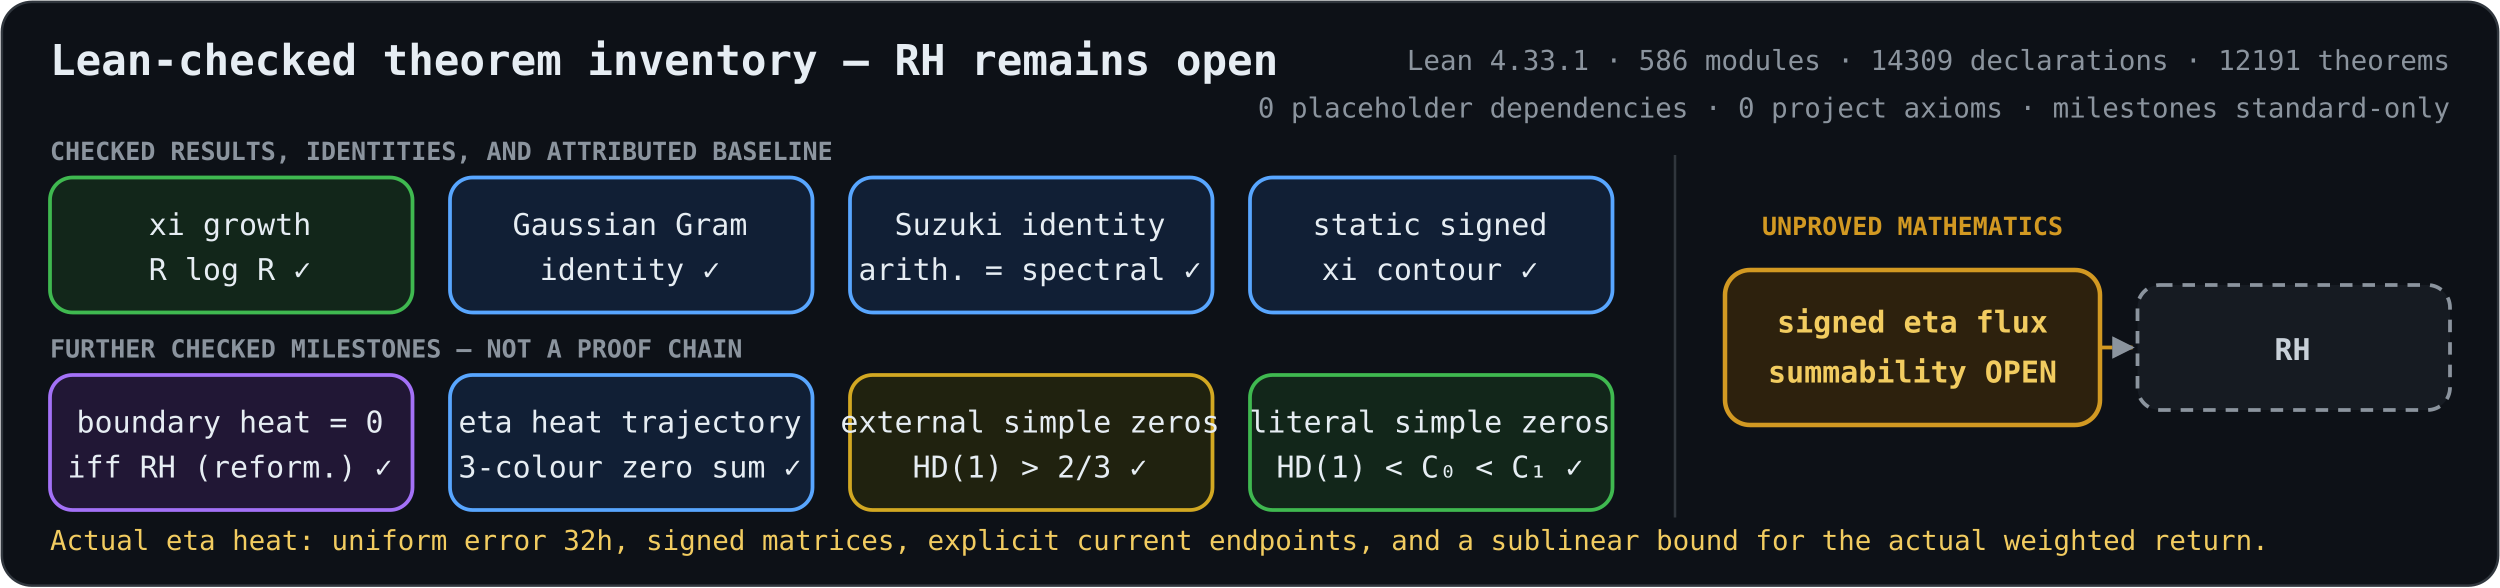
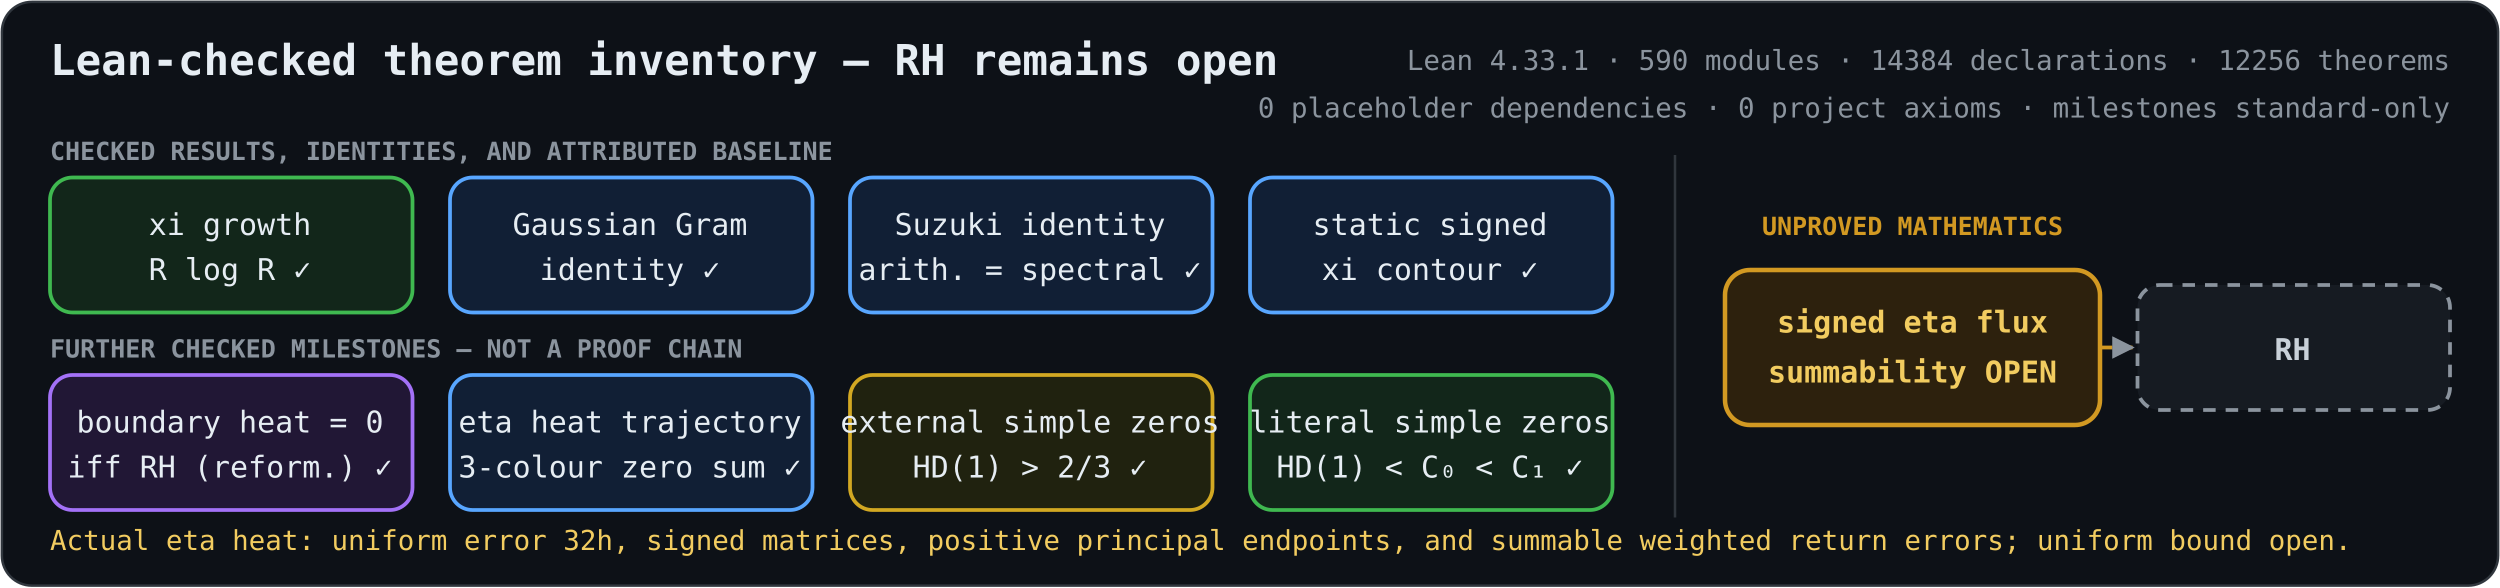
<svg xmlns="http://www.w3.org/2000/svg" role="img" aria-labelledby="title description" viewBox="0 0 1000 235">
  <defs>
    <marker id="arrow" viewBox="0 0 10 10" refX="9" refY="5" markerWidth="6" markerHeight="6" orient="auto-start-reverse">
      <path d="M 0 0 L 10 5 L 0 10 z" fill="#8b949e" />
    </marker>
    <style>
      .bg { fill: #0d1117; stroke: #30363d; }
      text { fill: #e6edf3; font-family: ui-monospace, SFMono-Regular, Menlo, Consolas, monospace; font-size: 12px; text-anchor: middle; }
      .heading { font-size: 17px; font-weight: 700; text-anchor: start; }
      .metrics { fill: #8b949e; font-size: 11px; text-anchor: end; }
      .proved rect { fill: #12261a; stroke: #3fb950; stroke-width: 1.5; }
      .proved.equivalence rect { fill: #211735; stroke: #a371f7; }
      .proved.bridge rect { fill: #111f35; stroke: #58a6ff; }
      .proved.external rect { fill: #20220f; stroke: #d2a822; }
      .open rect { fill: #2d210d; stroke: #d29922; stroke-width: 1.8; }
      .goal rect { fill: #161b22; stroke: #8b949e; stroke-width: 1.5; stroke-dasharray: 5 4; }
      .open text { fill: #f2cc60; font-weight: 700; }
      .goal text { fill: #c9d1d9; font-weight: 700; }
      .open-edge { fill: none; stroke: #d29922; stroke-width: 1.5; stroke-dasharray: 5 4; marker-end: url(#arrow); }
      .section { fill: #8b949e; font-size: 10px; font-weight: 700; text-anchor: start; }
      .gap-label { fill: #d29922; font-size: 10px; font-weight: 700; }
      .frontier { fill: #f2cc60; font-size: 11px; text-anchor: start; }
    </style>
  </defs>
  <rect class="bg" x="0.75" y="0.75" width="998.5" height="233.5" rx="12" />
  <text class="heading" x="20" y="30">Lean-checked theorem inventory — RH remains open</text>
-   <text class="metrics" x="980" y="28">Lean 4.33.1 · 586 modules · 14309 declarations · 12191 theorems</text>
+   <text class="metrics" x="980" y="28">Lean 4.33.1 · 590 modules · 14384 declarations · 12256 theorems</text>
  <text class="metrics" x="980" y="47">0 placeholder dependencies · 0 project axioms · milestones standard-only</text>
  <text class="section" x="20" y="64">CHECKED RESULTS, IDENTITIES, AND ATTRIBUTED BASELINE</text>
  <text class="section" x="20" y="143">FURTHER CHECKED MILESTONES — NOT A PROOF CHAIN</text>
  <line x1="670" y1="62" x2="670" y2="207" stroke="#30363d" />
  <text class="gap-label" x="765" y="94">UNPROVED MATHEMATICS</text>
  <path class="open-edge" d="M840 139 H853" />
  <g class="proved unconditional">
    <rect x="20" y="71" width="145" height="54" rx="9" />
    <text x="92" y="94">xi growth</text>
    <text x="92" y="112">R log R  ✓</text>
  </g>
  <g class="proved bridge">
    <rect x="180" y="71" width="145" height="54" rx="9" />
    <text x="252" y="94">Gaussian Gram</text>
    <text x="252" y="112">identity  ✓</text>
  </g>
  <g class="proved bridge">
    <rect x="340" y="71" width="145" height="54" rx="9" />
    <text x="412" y="94">Suzuki identity</text>
    <text x="412" y="112">arith. = spectral  ✓</text>
  </g>
  <g class="proved bridge">
    <rect x="500" y="71" width="145" height="54" rx="9" />
    <text x="572" y="94">static signed</text>
    <text x="572" y="112">xi contour  ✓</text>
  </g>
  <g class="proved equivalence">
    <rect x="20" y="150" width="145" height="54" rx="9" />
    <text x="92" y="173">boundary heat = 0</text>
    <text x="92" y="191">iff RH (reform.)  ✓</text>
  </g>
  <g class="proved bridge">
    <rect x="180" y="150" width="145" height="54" rx="9" />
    <text x="252" y="173">eta heat trajectory</text>
    <text x="252" y="191">3-colour zero sum  ✓</text>
  </g>
  <g class="proved external">
    <rect x="340" y="150" width="145" height="54" rx="9" />
    <text x="412" y="173">external simple zeros</text>
    <text x="412" y="191">HD(1) &gt; 2/3  ✓</text>
  </g>
  <g class="proved unconditional">
    <rect x="500" y="150" width="145" height="54" rx="9" />
    <text x="572" y="173">literal simple zeros</text>
    <text x="572" y="191">HD(1) &lt; C₀ &lt; C₁  ✓</text>
  </g>
  <g class="open">
    <rect x="690" y="108" width="150" height="62" rx="10" />
    <text x="765" y="133">signed eta flux</text>
    <text x="765" y="153">summability OPEN</text>
  </g>
  <g class="goal">
    <rect x="855" y="114" width="125" height="50" rx="9" />
    <text x="917" y="144">RH</text>
  </g>
-   <text class="frontier" x="20" y="220">Actual eta heat: uniform error 32h, signed matrices, explicit current endpoints, and a sublinear bound for the actual weighted return.</text>
+   <text class="frontier" x="20" y="220">Actual eta heat: uniform error 32h, signed matrices, positive principal endpoints, and summable weighted return errors; uniform bound open.</text>
</svg>
